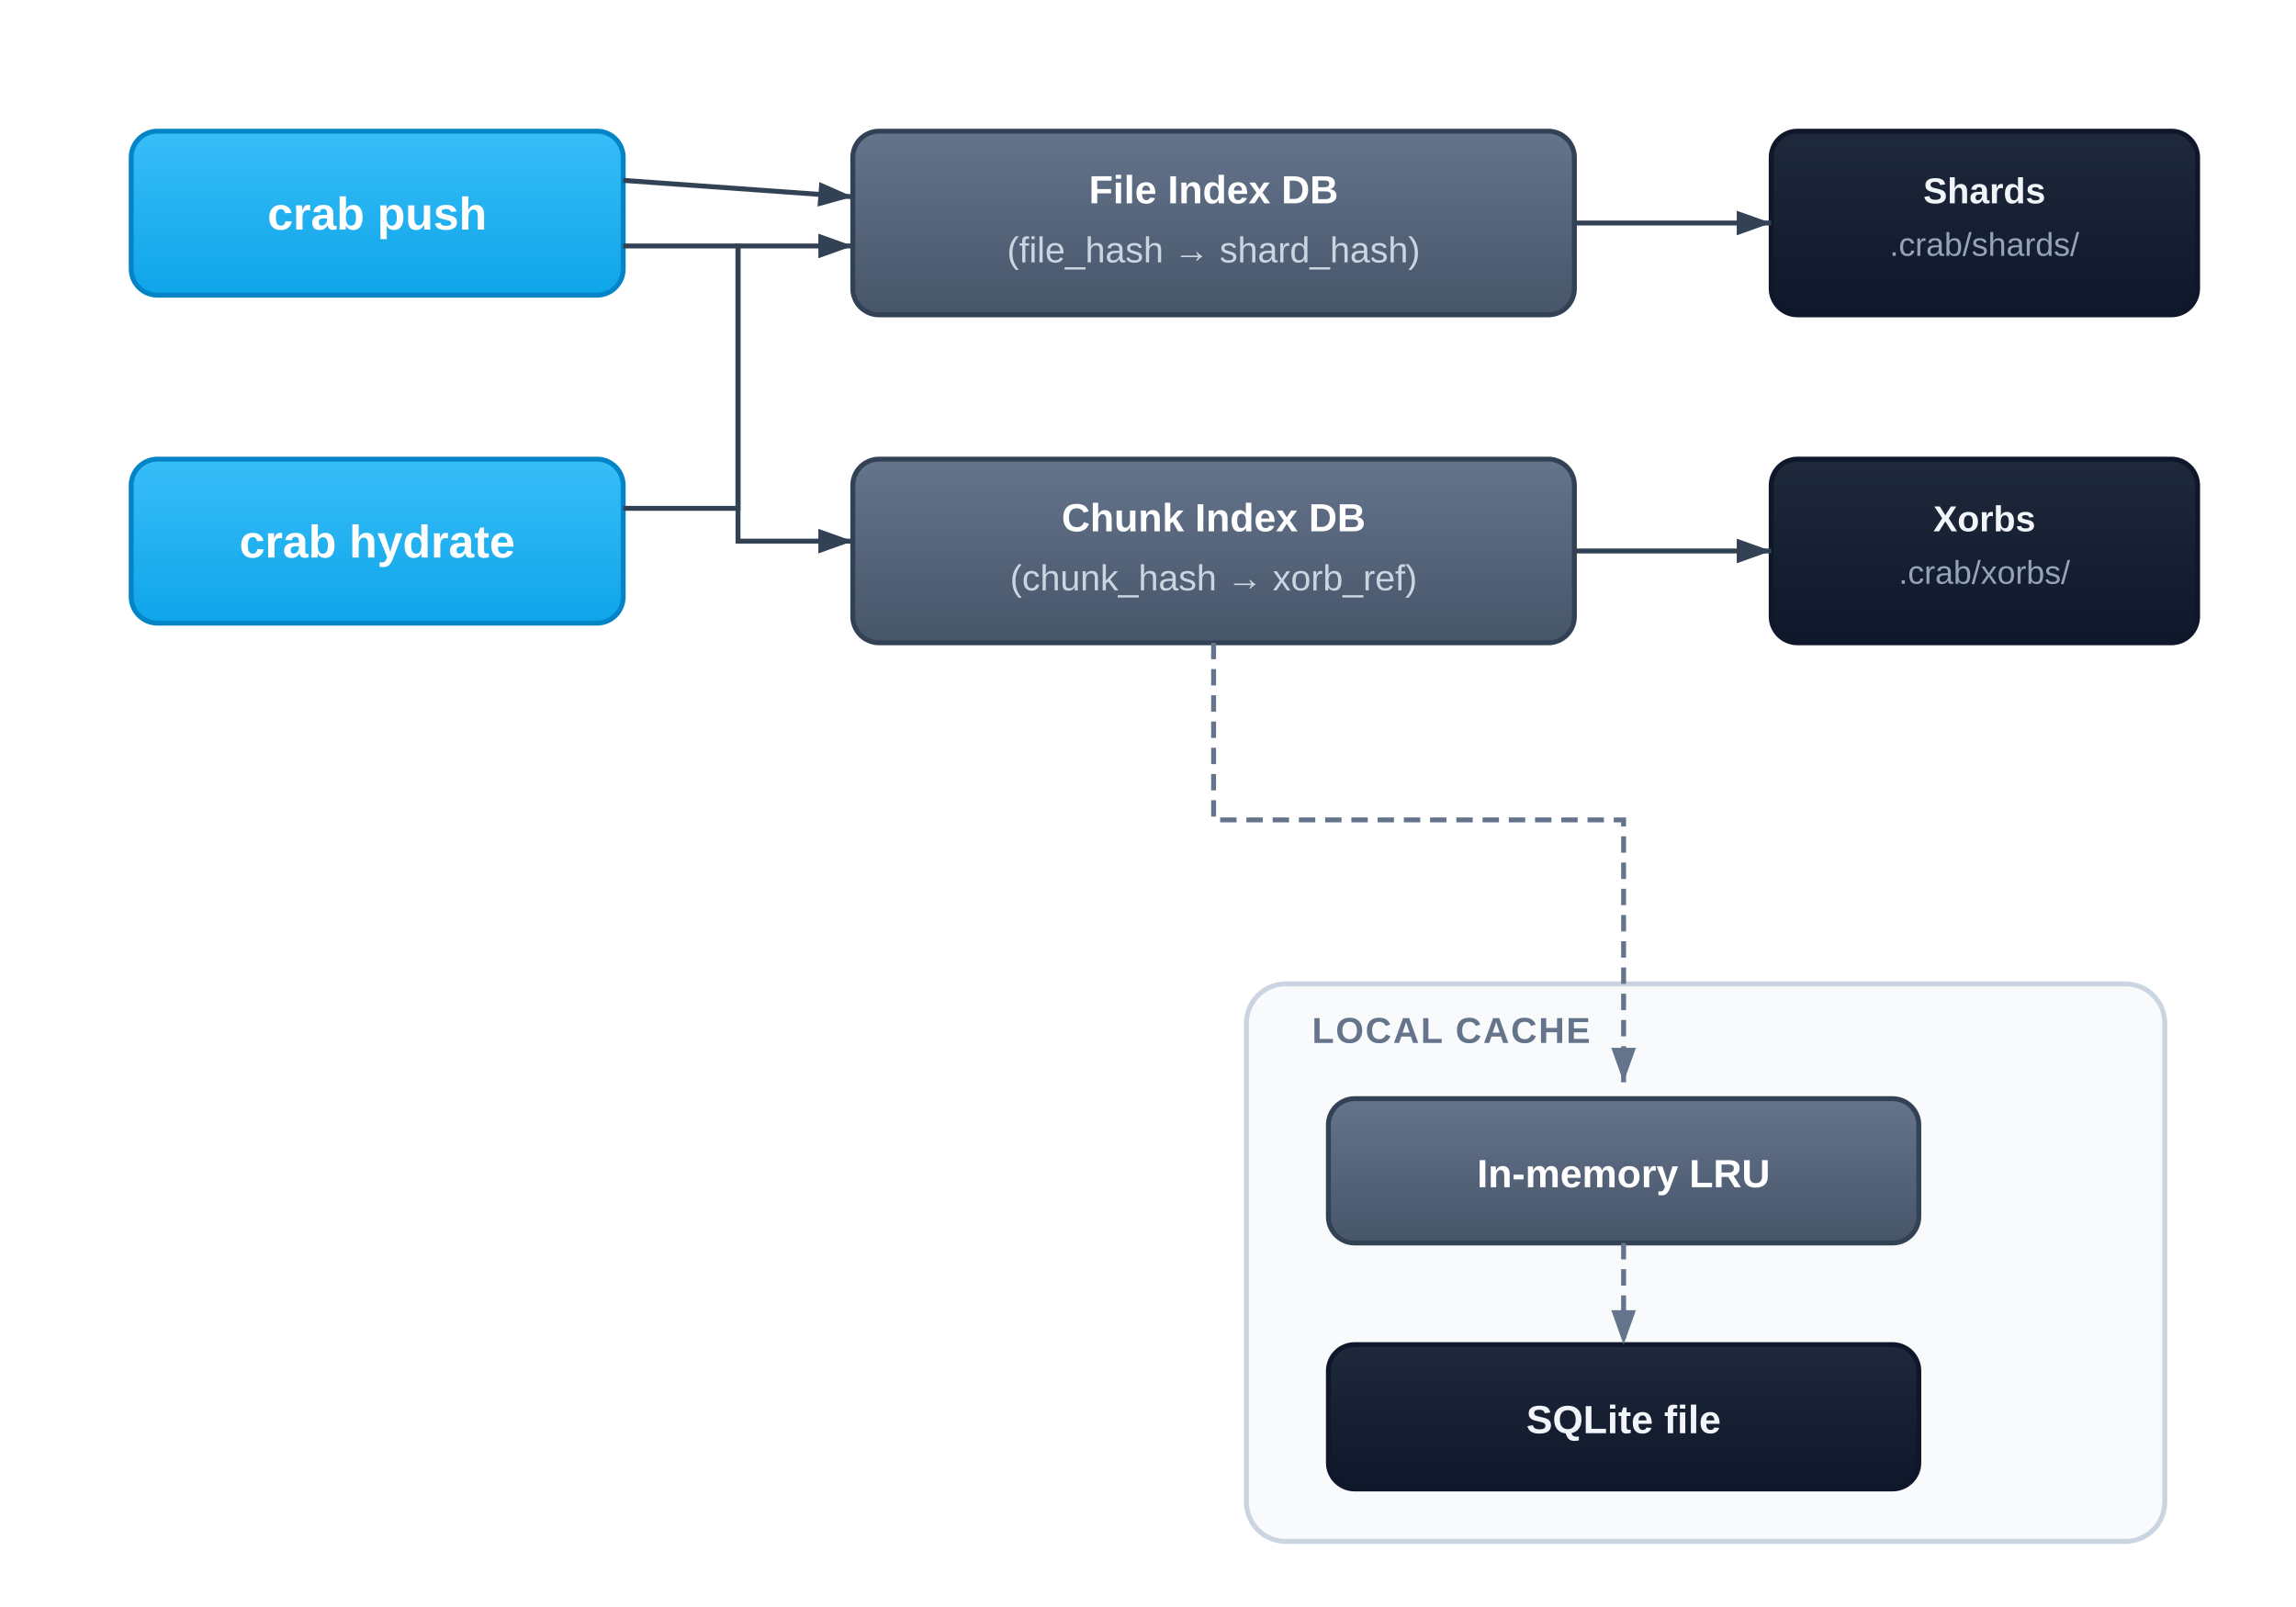
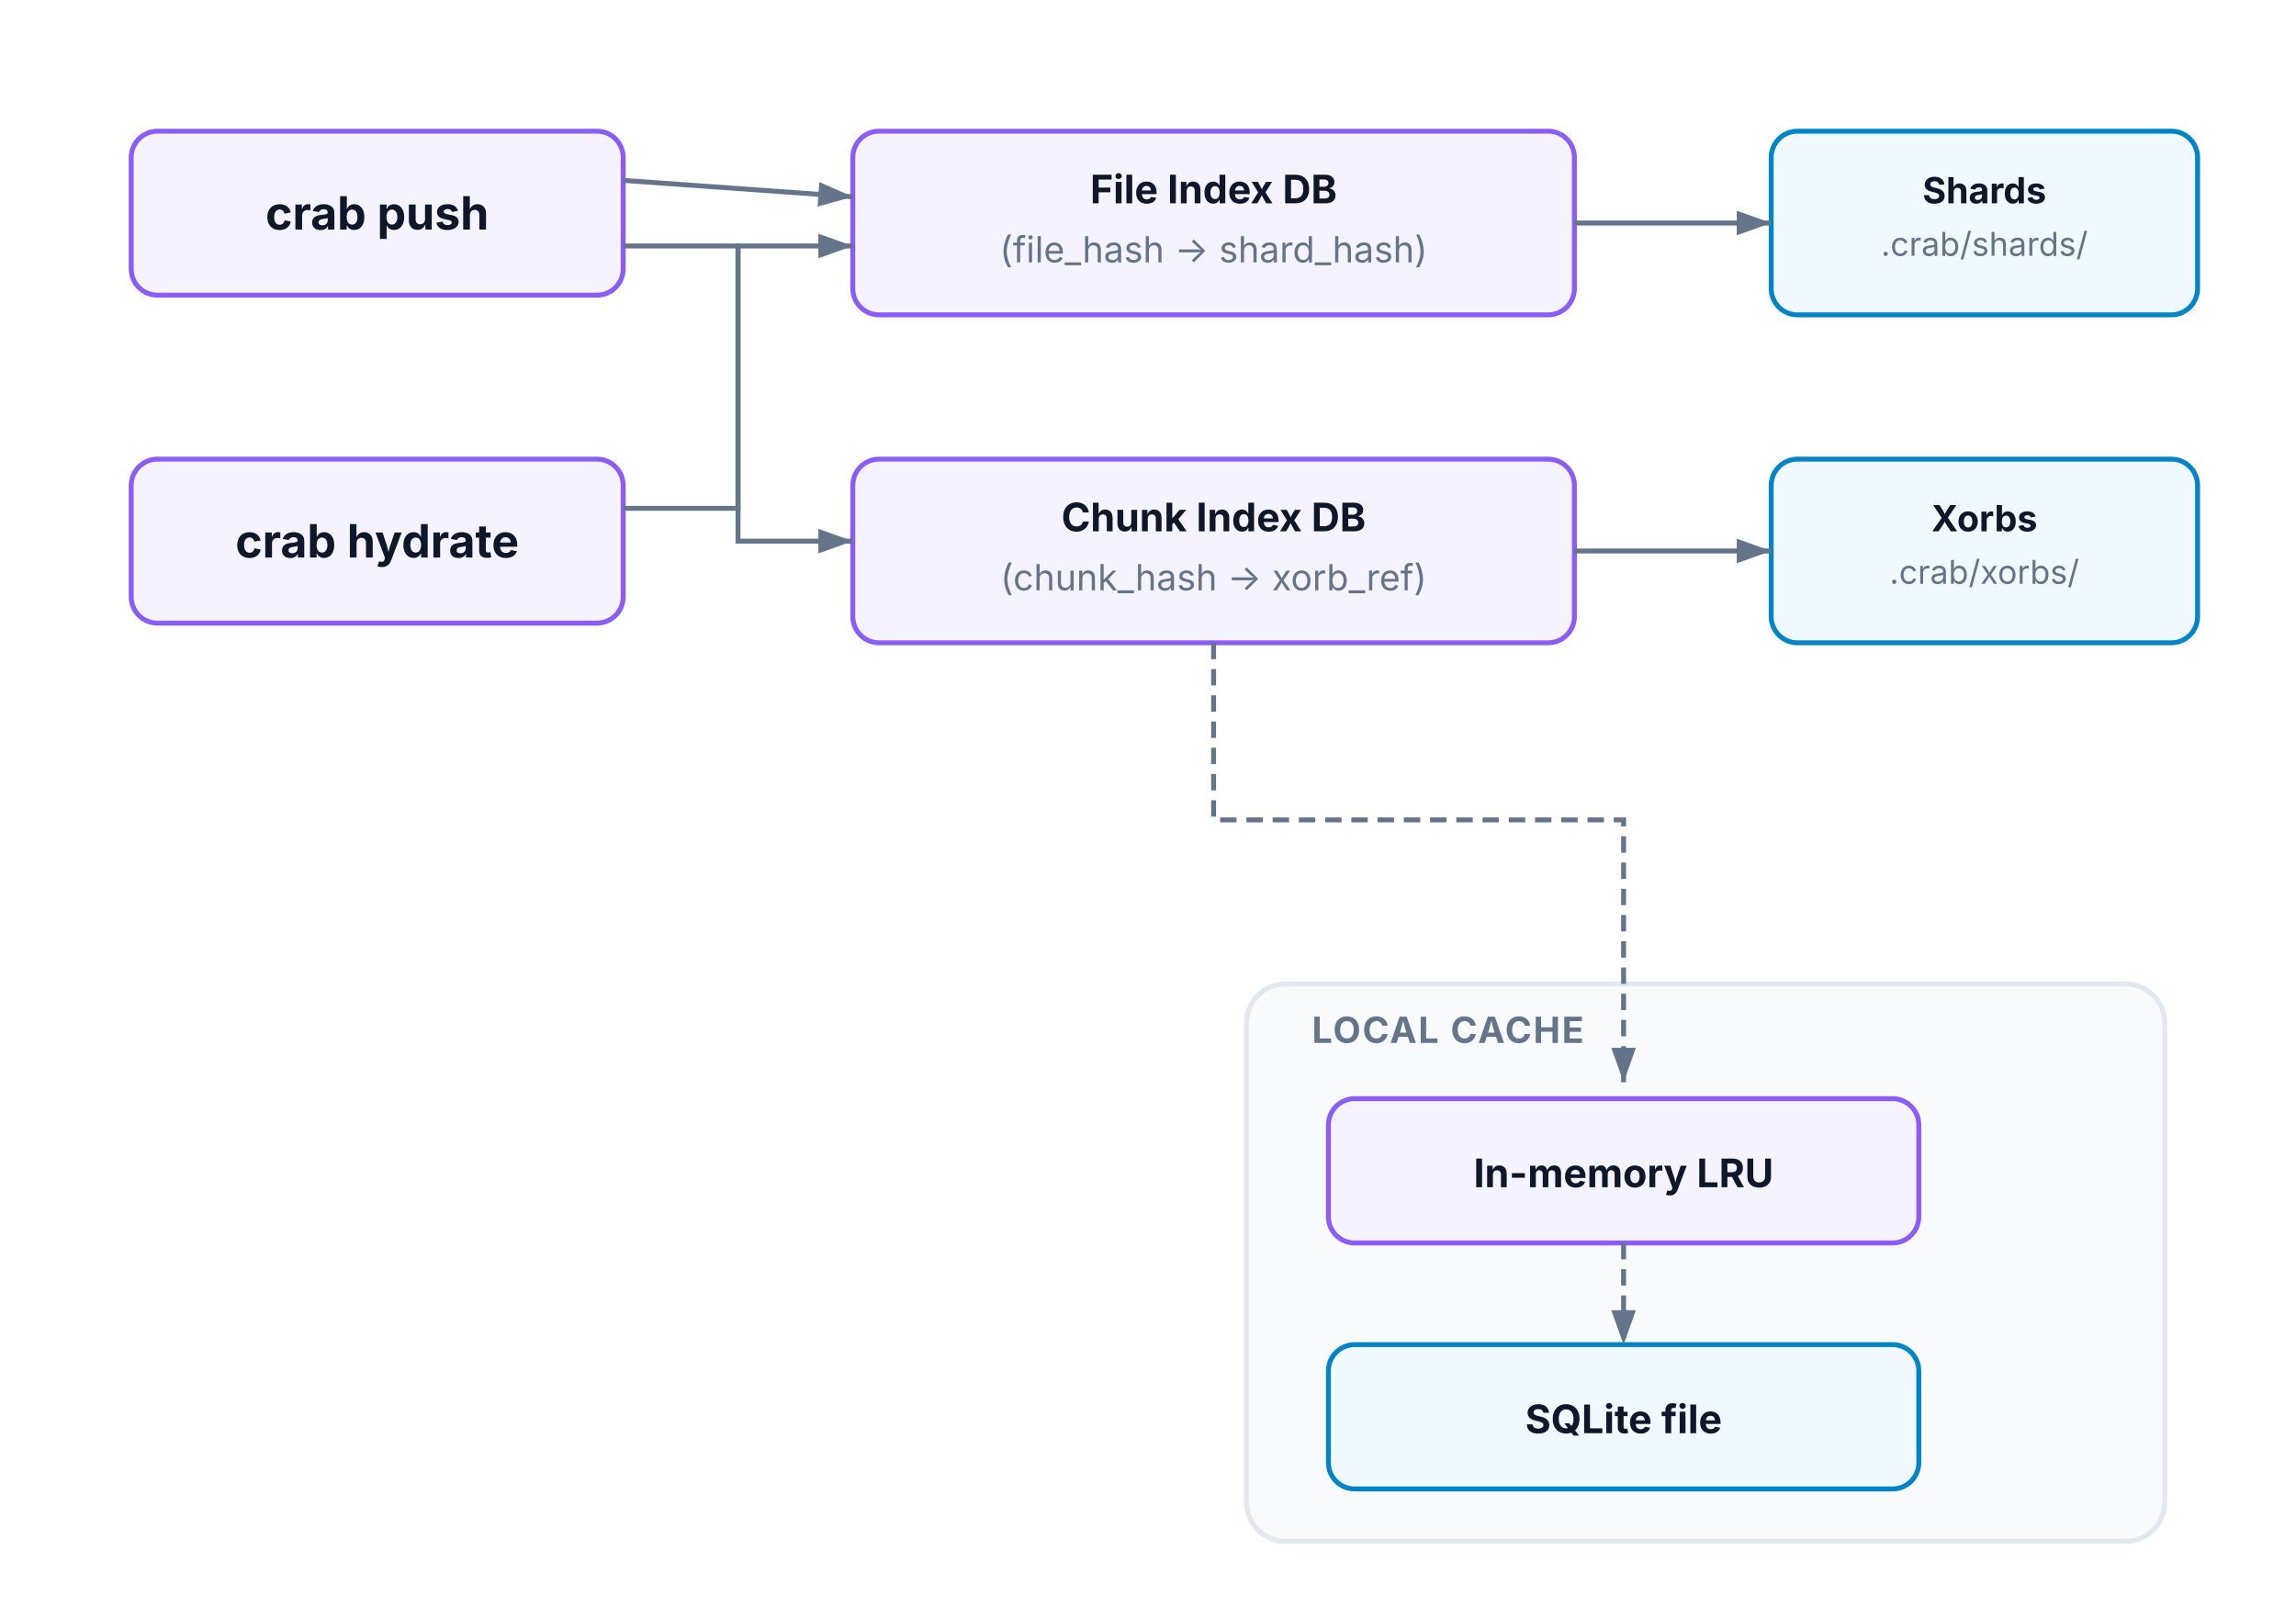
<svg xmlns="http://www.w3.org/2000/svg" viewBox="0 0 700 490" width="700" height="490">
  <defs>
    <marker id="arrowhead" markerWidth="7" markerHeight="5" refX="7" refY="2.5" orient="auto">
-       <polygon points="0 0, 7 2.5, 0 5" fill="#334155" />
+       <polygon points="0 0, 7 2.5, 0 5" fill="#64748B" />
    </marker>
    <marker id="arrowhead-dashed" markerWidth="7" markerHeight="5" refX="7" refY="2.5" orient="auto">
      <polygon points="0 0, 7 2.5, 0 5" fill="#64748B" />
    </marker>
-     <linearGradient id="cmdGrad" x1="0%" y1="0%" x2="0%" y2="100%">
-       <stop offset="0%" stop-color="#38BDF8" />
-       <stop offset="100%" stop-color="#0EA5E9" />
-     </linearGradient>
-     <linearGradient id="dbGrad" x1="0%" y1="0%" x2="0%" y2="100%">
-       <stop offset="0%" stop-color="#64748B" />
-       <stop offset="100%" stop-color="#475569" />
-     </linearGradient>
-     <linearGradient id="storeGrad" x1="0%" y1="0%" x2="0%" y2="100%">
-       <stop offset="0%" stop-color="#1E293B" />
-       <stop offset="100%" stop-color="#0F172A" />
-     </linearGradient>
  </defs>
  <g id="background">
    <rect x="0" y="0" width="700" height="490" fill="#FFFFFF" />
  </g>
  <g id="containers">
-     <rect x="380" y="300" width="280" height="170" rx="12" fill="#F8FAFC" stroke="#CBD5E1" stroke-width="1.5" />
+     <rect x="380" y="300" width="280" height="170" rx="12" fill="#F8FAFC" stroke="#E2E8F0" stroke-width="1.5" />
  </g>
  <g id="nodes">
-     <rect x="40" y="40" width="150" height="50" rx="8" fill="url(#cmdGrad)" stroke="#0284C7" stroke-width="1.5" />
-     <rect x="40" y="140" width="150" height="50" rx="8" fill="url(#cmdGrad)" stroke="#0284C7" stroke-width="1.5" />
-     <rect x="260" y="40" width="220" height="56" rx="8" fill="url(#dbGrad)" stroke="#334155" stroke-width="1.5" />
-     <rect x="260" y="140" width="220" height="56" rx="8" fill="url(#dbGrad)" stroke="#334155" stroke-width="1.5" />
-     <rect x="540" y="40" width="130" height="56" rx="8" fill="url(#storeGrad)" stroke="#0F172A" stroke-width="1.5" />
-     <rect x="540" y="140" width="130" height="56" rx="8" fill="url(#storeGrad)" stroke="#0F172A" stroke-width="1.5" />
-     <rect x="405" y="335" width="180" height="44" rx="8" fill="url(#dbGrad)" stroke="#334155" stroke-width="1.5" />
-     <rect x="405" y="410" width="180" height="44" rx="8" fill="url(#storeGrad)" stroke="#0F172A" stroke-width="1.5" />
+     <rect x="40" y="40" width="150" height="50" rx="8" fill="#F5F3FF" stroke="#8B5CF6" stroke-width="1.5" />
+     <rect x="40" y="140" width="150" height="50" rx="8" fill="#F5F3FF" stroke="#8B5CF6" stroke-width="1.5" />
+     <rect x="260" y="40" width="220" height="56" rx="8" fill="#F5F3FF" stroke="#8B5CF6" stroke-width="1.5" />
+     <rect x="260" y="140" width="220" height="56" rx="8" fill="#F5F3FF" stroke="#8B5CF6" stroke-width="1.5" />
+     <rect x="540" y="40" width="130" height="56" rx="8" fill="#F0F9FF" stroke="#0284C7" stroke-width="1.5" />
+     <rect x="540" y="140" width="130" height="56" rx="8" fill="#F0F9FF" stroke="#0284C7" stroke-width="1.5" />
+     <rect x="405" y="335" width="180" height="44" rx="8" fill="#F5F3FF" stroke="#8B5CF6" stroke-width="1.5" />
+     <rect x="405" y="410" width="180" height="44" rx="8" fill="#F0F9FF" stroke="#0284C7" stroke-width="1.5" />
  </g>
  <g id="labels">
-     <text x="115" y="70" text-anchor="middle" font-family="Arial, Helvetica, sans-serif" font-size="14" font-weight="bold" fill="#FFFFFF">crab push</text>
-     <text x="115" y="170" text-anchor="middle" font-family="Arial, Helvetica, sans-serif" font-size="14" font-weight="bold" fill="#FFFFFF">crab hydrate</text>
-     <text x="370" y="62" text-anchor="middle" font-family="Arial, Helvetica, sans-serif" font-size="12" font-weight="bold" fill="#FFFFFF">File Index DB</text>
-     <text x="370" y="80" text-anchor="middle" font-family="Arial, Helvetica, sans-serif" font-size="11" fill="#CBD5E1">(file_hash → shard_hash)</text>
-     <text x="370" y="162" text-anchor="middle" font-family="Arial, Helvetica, sans-serif" font-size="12" font-weight="bold" fill="#FFFFFF">Chunk Index DB</text>
-     <text x="370" y="180" text-anchor="middle" font-family="Arial, Helvetica, sans-serif" font-size="11" fill="#CBD5E1">(chunk_hash → xorb_ref)</text>
-     <text x="605" y="62" text-anchor="middle" font-family="Arial, Helvetica, sans-serif" font-size="11" font-weight="bold" fill="#F1F5F9">Shards</text>
-     <text x="605" y="78" text-anchor="middle" font-family="Arial, Helvetica, sans-serif" font-size="10" fill="#94A3B8">.crab/shards/</text>
-     <text x="605" y="162" text-anchor="middle" font-family="Arial, Helvetica, sans-serif" font-size="11" font-weight="bold" fill="#F1F5F9">Xorbs</text>
-     <text x="605" y="178" text-anchor="middle" font-family="Arial, Helvetica, sans-serif" font-size="10" fill="#94A3B8">.crab/xorbs/</text>
-     <text x="400" y="318" font-family="Arial, Helvetica, sans-serif" font-size="11" font-weight="bold" fill="#64748B" letter-spacing="0.5">LOCAL CACHE</text>
-     <text x="495" y="362" text-anchor="middle" font-family="Arial, Helvetica, sans-serif" font-size="12" font-weight="bold" fill="#FFFFFF">In-memory LRU</text>
-     <text x="495" y="437" text-anchor="middle" font-family="Arial, Helvetica, sans-serif" font-size="12" font-weight="bold" fill="#F1F5F9">SQLite file</text>
+     <text x="115" y="70" text-anchor="middle" font-family="Inter, ui-sans-serif, system-ui, sans-serif" font-size="14" font-weight="bold" fill="#0F172A">crab push</text>
+     <text x="115" y="170" text-anchor="middle" font-family="Inter, ui-sans-serif, system-ui, sans-serif" font-size="14" font-weight="bold" fill="#0F172A">crab hydrate</text>
+     <text x="370" y="62" text-anchor="middle" font-family="Inter, ui-sans-serif, system-ui, sans-serif" font-size="12" font-weight="bold" fill="#0F172A">File Index DB</text>
+     <text x="370" y="80" text-anchor="middle" font-family="Inter, ui-sans-serif, system-ui, sans-serif" font-size="11" fill="#64748B">(file_hash → shard_hash)</text>
+     <text x="370" y="162" text-anchor="middle" font-family="Inter, ui-sans-serif, system-ui, sans-serif" font-size="12" font-weight="bold" fill="#0F172A">Chunk Index DB</text>
+     <text x="370" y="180" text-anchor="middle" font-family="Inter, ui-sans-serif, system-ui, sans-serif" font-size="11" fill="#64748B">(chunk_hash → xorb_ref)</text>
+     <text x="605" y="62" text-anchor="middle" font-family="Inter, ui-sans-serif, system-ui, sans-serif" font-size="11" font-weight="bold" fill="#0F172A">Shards</text>
+     <text x="605" y="78" text-anchor="middle" font-family="Inter, ui-sans-serif, system-ui, sans-serif" font-size="10" fill="#64748B">.crab/shards/</text>
+     <text x="605" y="162" text-anchor="middle" font-family="Inter, ui-sans-serif, system-ui, sans-serif" font-size="11" font-weight="bold" fill="#0F172A">Xorbs</text>
+     <text x="605" y="178" text-anchor="middle" font-family="Inter, ui-sans-serif, system-ui, sans-serif" font-size="10" fill="#64748B">.crab/xorbs/</text>
+     <text x="400" y="318" font-family="Inter, ui-sans-serif, system-ui, sans-serif" font-size="11" font-weight="bold" fill="#64748B" letter-spacing="0.5">LOCAL CACHE</text>
+     <text x="495" y="362" text-anchor="middle" font-family="Inter, ui-sans-serif, system-ui, sans-serif" font-size="12" font-weight="bold" fill="#0F172A">In-memory LRU</text>
+     <text x="495" y="437" text-anchor="middle" font-family="Inter, ui-sans-serif, system-ui, sans-serif" font-size="12" font-weight="bold" fill="#0F172A">SQLite file</text>
  </g>
  <g id="connections">
-     <line x1="190" y1="55" x2="260" y2="60" stroke="#334155" stroke-width="1.5" marker-end="url(#arrowhead)" />
-     <path d="M 190 75 L 225 75 L 225 165 L 260 165" fill="none" stroke="#334155" stroke-width="1.5" marker-end="url(#arrowhead)" />
-     <path d="M 190 155 L 225 155 L 225 75 L 260 75" fill="none" stroke="#334155" stroke-width="1.5" marker-end="url(#arrowhead)" />
-     <line x1="480" y1="68" x2="540" y2="68" stroke="#334155" stroke-width="1.5" marker-end="url(#arrowhead)" />
-     <line x1="480" y1="168" x2="540" y2="168" stroke="#334155" stroke-width="1.5" marker-end="url(#arrowhead)" />
+     <line x1="190" y1="55" x2="260" y2="60" stroke="#64748B" stroke-width="1.5" marker-end="url(#arrowhead)" />
+     <path d="M 190 75 L 225 75 L 225 165 L 260 165" fill="none" stroke="#64748B" stroke-width="1.5" marker-end="url(#arrowhead)" />
+     <path d="M 190 155 L 225 155 L 225 75 L 260 75" fill="none" stroke="#64748B" stroke-width="1.5" marker-end="url(#arrowhead)" />
+     <line x1="480" y1="68" x2="540" y2="68" stroke="#64748B" stroke-width="1.5" marker-end="url(#arrowhead)" />
+     <line x1="480" y1="168" x2="540" y2="168" stroke="#64748B" stroke-width="1.5" marker-end="url(#arrowhead)" />
    <path d="M 370 196 L 370 250 L 495 250 L 495 330" fill="none" stroke="#64748B" stroke-width="1.5" stroke-dasharray="5,3" marker-end="url(#arrowhead-dashed)" />
    <line x1="495" y1="379" x2="495" y2="410" stroke="#64748B" stroke-width="1.5" stroke-dasharray="5,3" marker-end="url(#arrowhead-dashed)" />
  </g>
</svg>
